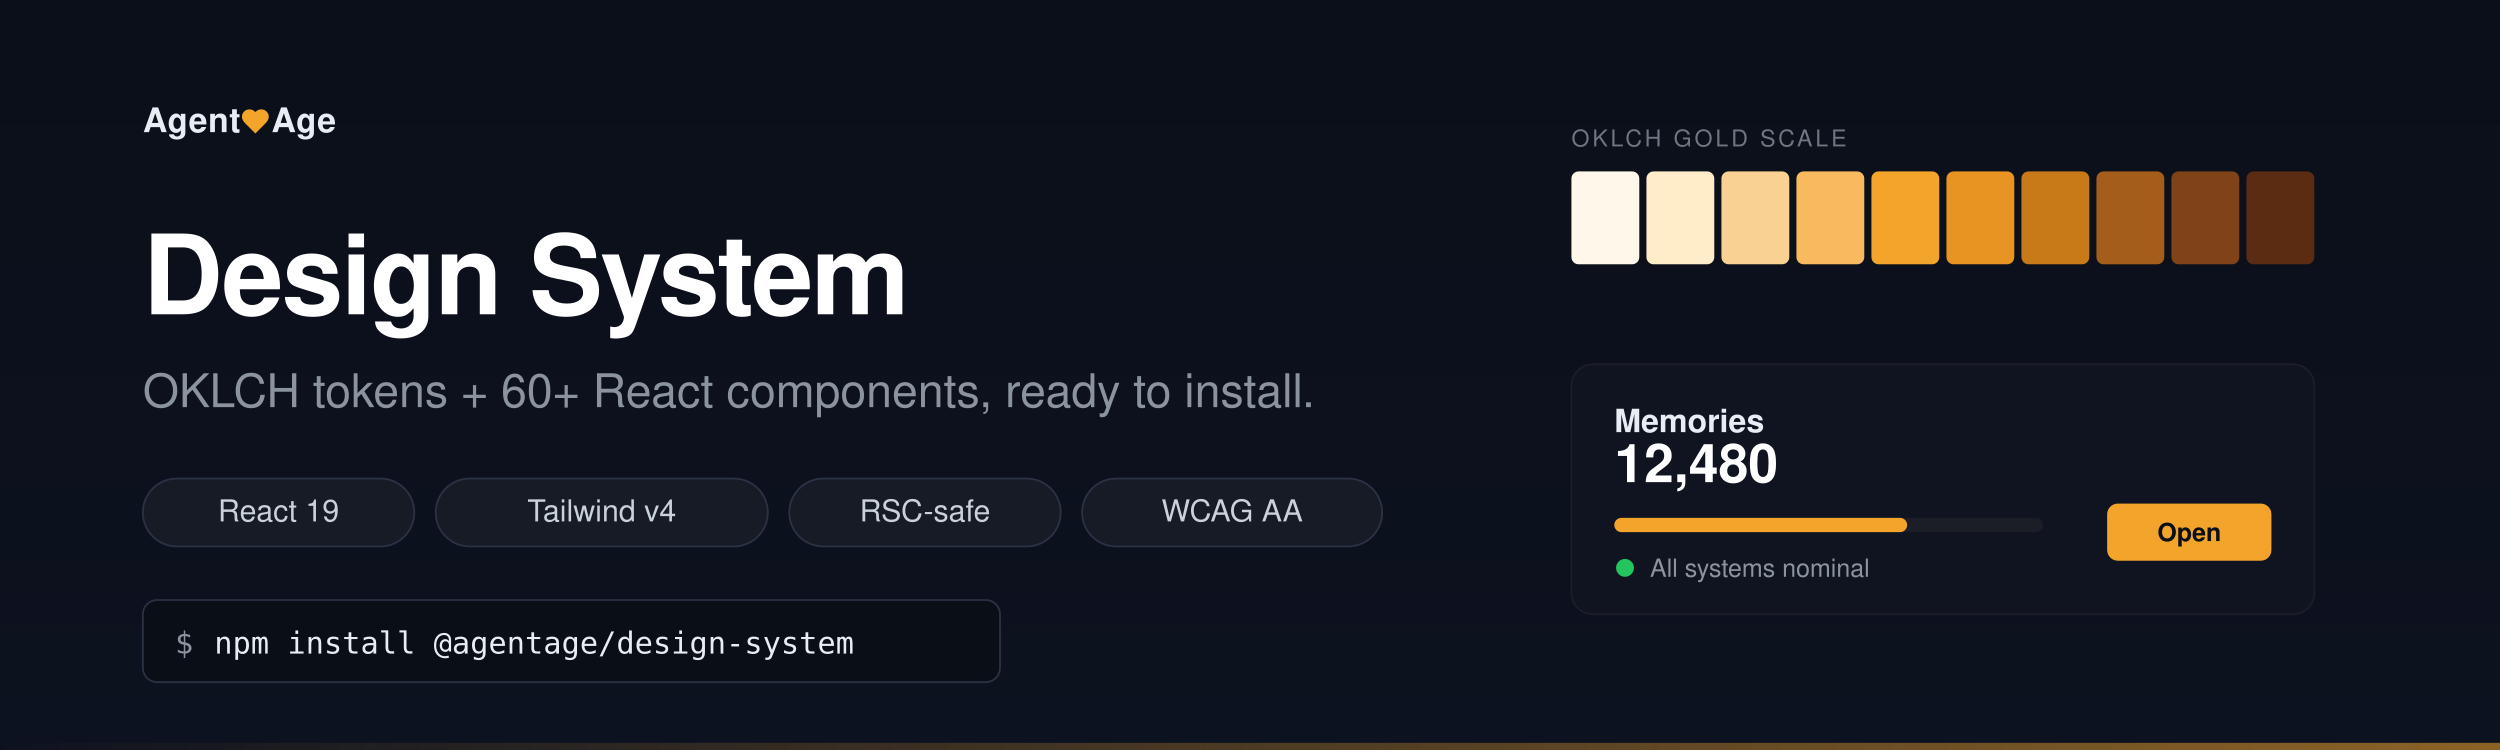
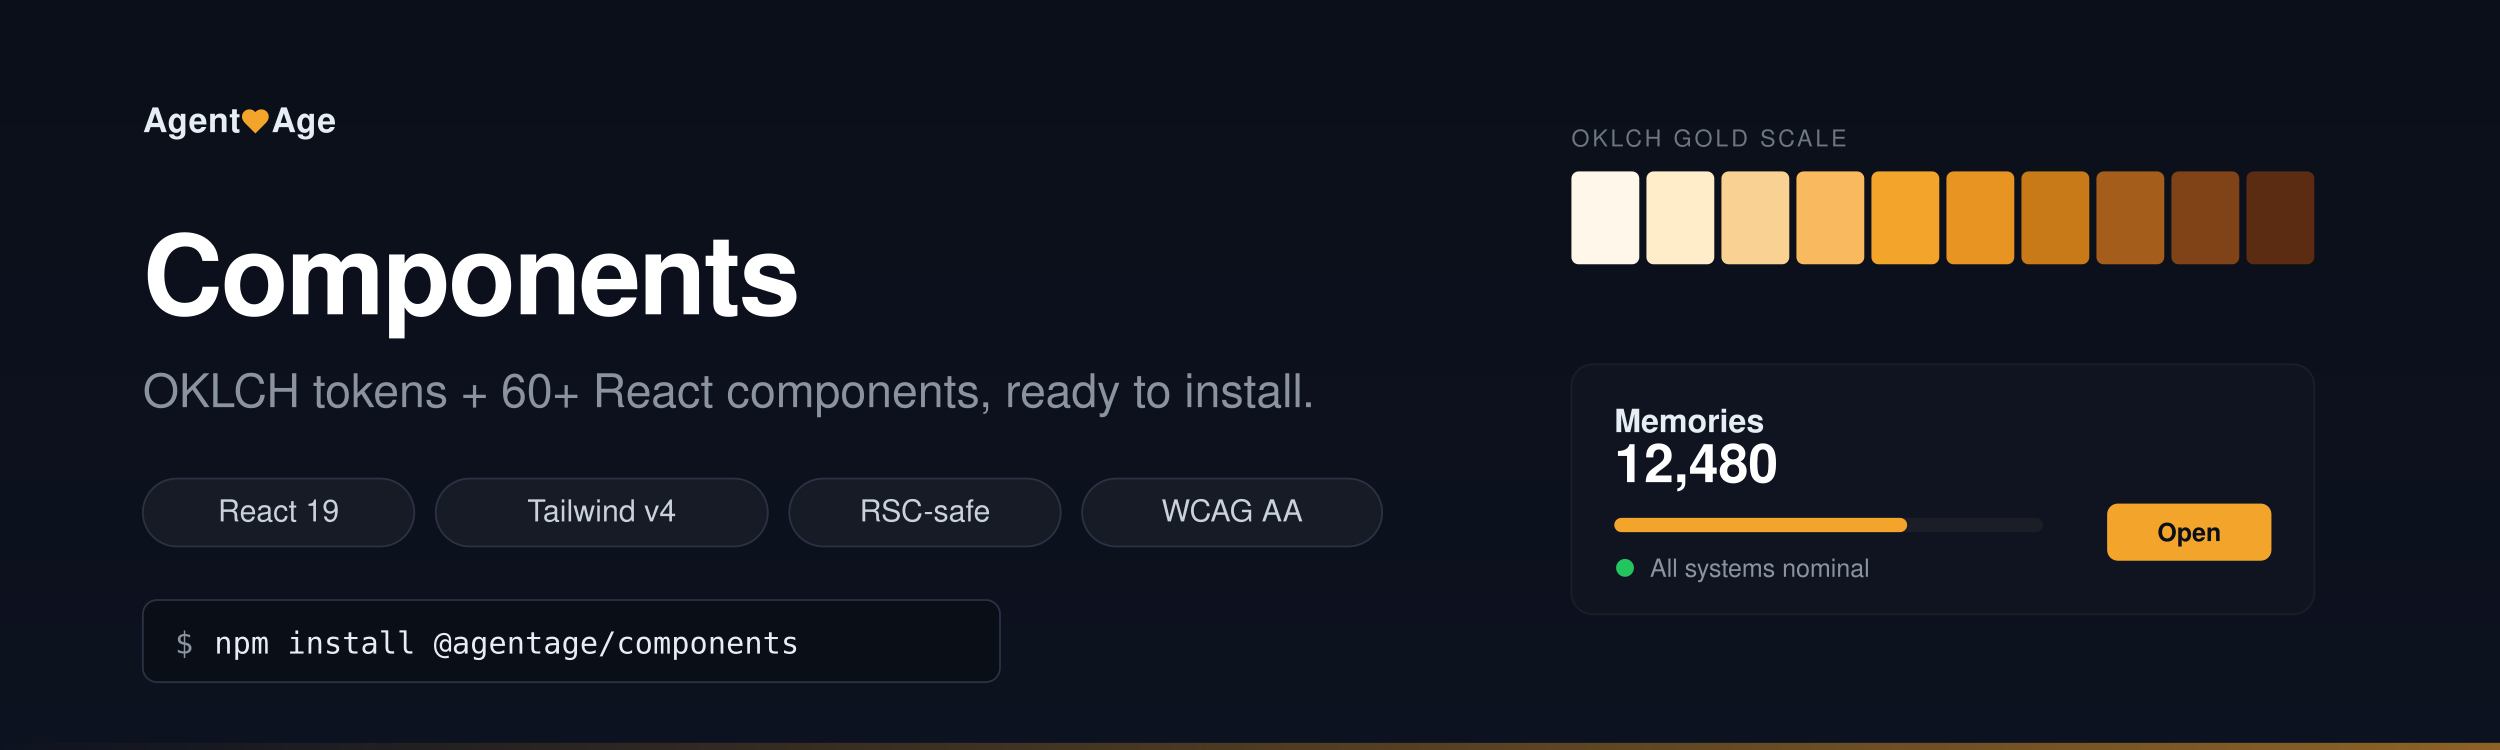
<svg xmlns="http://www.w3.org/2000/svg" viewBox="0 0 1400 420" width="1400" height="420" font-family="Segoe UI, Ubuntu, Helvetica, Arial, sans-serif">
  <defs>
    <linearGradient id="bg" x1="0" y1="0" x2="0" y2="1">
      <stop offset="0" stop-color="#0b0f19" />
      <stop offset="1" stop-color="#0d1220" />
    </linearGradient>
    <linearGradient id="goldFade" x1="0" y1="0" x2="1" y2="0">
      <stop offset="0" stop-color="#F3A52B" stop-opacity="0" />
      <stop offset="1" stop-color="#F3A52B" stop-opacity="0.55" />
    </linearGradient>
  </defs>
  <rect x="0" y="0" width="1400" height="420" fill="url(#bg)" />
  <rect x="0" y="416" width="1400" height="4" fill="url(#goldFade)" />
  <g transform="translate(80, 74)">
    <text x="0" y="0" font-size="19" font-weight="600" fill="#e6edf3" letter-spacing="0.3">Agent</text>
    <path d="M19 14c1.49-1.46 3-3.21 3-5.5A5.5 5.5 0 0 0 16.5 3c-1.76 0-3 .5-4.5 2-1.5-1.5-2.74-2-4.5-2A5.5 5.5 0 0 0 2 8.5c0 2.3 1.5 4.05 3 5.5l7 7Z" fill="#F3A52B" transform="translate(54,-15) scale(0.75)" />
    <text x="72" y="0" font-size="19" font-weight="600" fill="#e6edf3" letter-spacing="0.3">Age</text>
  </g>
-   <text x="80" y="176" font-size="62" font-weight="700" fill="#ffffff" letter-spacing="-1.2">Design System</text>
+   <text x="80" y="176" font-size="62" font-weight="700" fill="#ffffff" letter-spacing="-1.2">Components</text>
  <text x="80" y="228" font-size="26" fill="#8b949e">OKLCH tokens + 60+ React components, ready to install.</text>
  <g font-size="17" fill="#c9d1d9">
    <g transform="translate(80, 268)">
      <rect x="0" y="0" width="152" height="38" rx="19" fill="#161b26" stroke="#2b3245" />
      <text x="76" y="24" text-anchor="middle">React 19</text>
    </g>
    <g transform="translate(244, 268)">
      <rect x="0" y="0" width="186" height="38" rx="19" fill="#161b26" stroke="#2b3245" />
      <text x="93" y="24" text-anchor="middle">Tailwind v4</text>
    </g>
    <g transform="translate(442, 268)">
      <rect x="0" y="0" width="152" height="38" rx="19" fill="#161b26" stroke="#2b3245" />
      <text x="76" y="24" text-anchor="middle">RSC-safe</text>
    </g>
    <g transform="translate(606, 268)">
      <rect x="0" y="0" width="168" height="38" rx="19" fill="#161b26" stroke="#2b3245" />
      <text x="84" y="24" text-anchor="middle">WCAG AA</text>
    </g>
  </g>
  <g transform="translate(80, 336)">
    <rect x="0" y="0" width="480" height="46" rx="8" fill="#0a0e17" stroke="#2b3245" />
    <text x="18" y="30" font-family="ui-monospace, SFMono-Regular, Menlo, Consolas, monospace" font-size="17" fill="#8b949e">$</text>
-     <text x="40" y="30" font-family="ui-monospace, SFMono-Regular, Menlo, Consolas, monospace" font-size="17" fill="#e6edf3">npm install @agentage/design-system</text>
+     <text x="40" y="30" font-family="ui-monospace, SFMono-Regular, Menlo, Consolas, monospace" font-size="17" fill="#e6edf3">npm install @agentage/components</text>
  </g>
  <g transform="translate(880, 96)">
    <text x="0" y="-14" font-size="13" fill="#6e7681" letter-spacing="1.6">OKLCH GOLD SCALE</text>
    <rect x="0" y="0" width="38" height="52" rx="4" fill="#FFF8EA" />
    <rect x="42" y="0" width="38" height="52" rx="4" fill="#FFECC9" />
    <rect x="84" y="0" width="38" height="52" rx="4" fill="#F8D193" />
    <rect x="126" y="0" width="38" height="52" rx="4" fill="#F9BA5F" />
    <rect x="168" y="0" width="38" height="52" rx="4" fill="#F3A52B" />
    <rect x="210" y="0" width="38" height="52" rx="4" fill="#E79422" />
    <rect x="252" y="0" width="38" height="52" rx="4" fill="#C97A18" />
    <rect x="294" y="0" width="38" height="52" rx="4" fill="#A45D1A" />
    <rect x="336" y="0" width="38" height="52" rx="4" fill="#804318" />
    <rect x="378" y="0" width="38" height="52" rx="4" fill="#5B2B12" />
  </g>
  <g transform="translate(880, 204)">
    <rect x="0" y="0" width="416" height="140" rx="12" fill="#0f1420" stroke="#1C1E27" />
    <text x="24" y="38" font-size="18" font-weight="600" fill="#e6edf3">Memories</text>
    <text x="24" y="66" font-size="30" font-weight="700" fill="#ffffff">12,480</text>
    <rect x="24" y="86" width="240" height="8" rx="4" fill="#1C1E27" />
    <rect x="24" y="86" width="164" height="8" rx="4" fill="#F3A52B" />
    <g transform="translate(300, 78)">
      <rect x="0" y="0" width="92" height="32" rx="6" fill="#F3A52B" />
      <text x="46" y="21" text-anchor="middle" font-size="14" font-weight="600" fill="#0b0f19">Open</text>
    </g>
    <g transform="translate(24, 108)">
      <circle cx="6" cy="6" r="5" fill="#24C55F" />
      <text x="20" y="11" font-size="14" fill="#8b949e">All systems nominal</text>
    </g>
  </g>
</svg>
